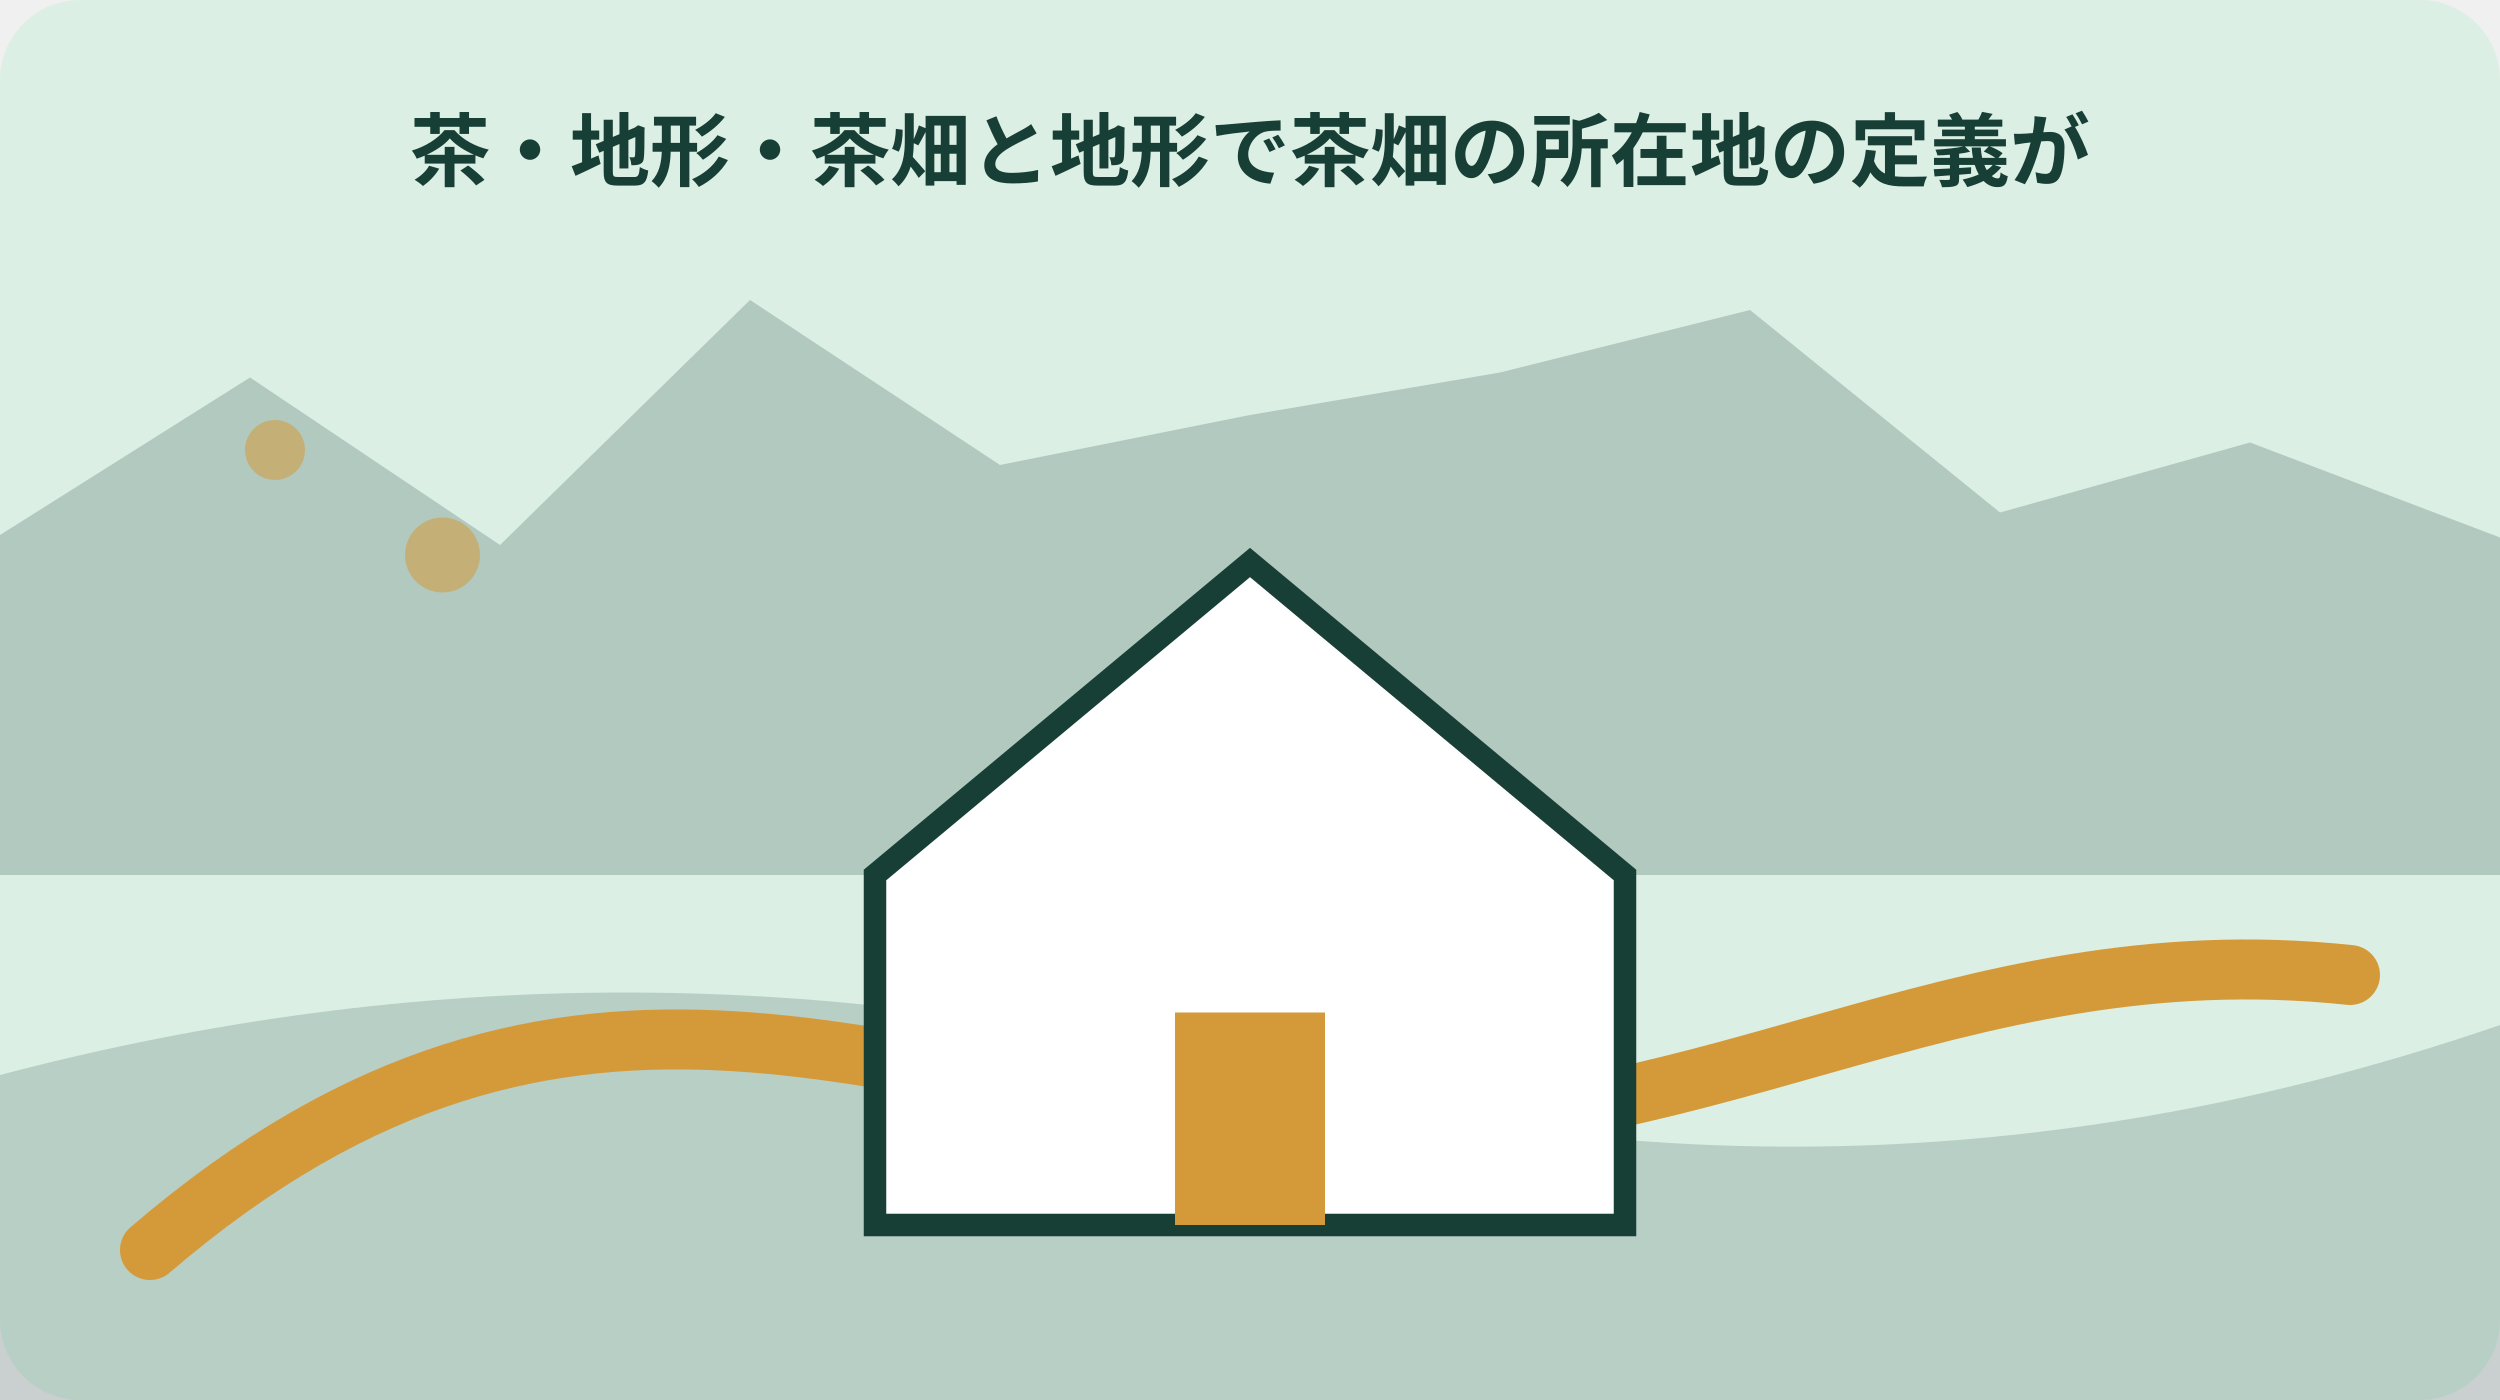
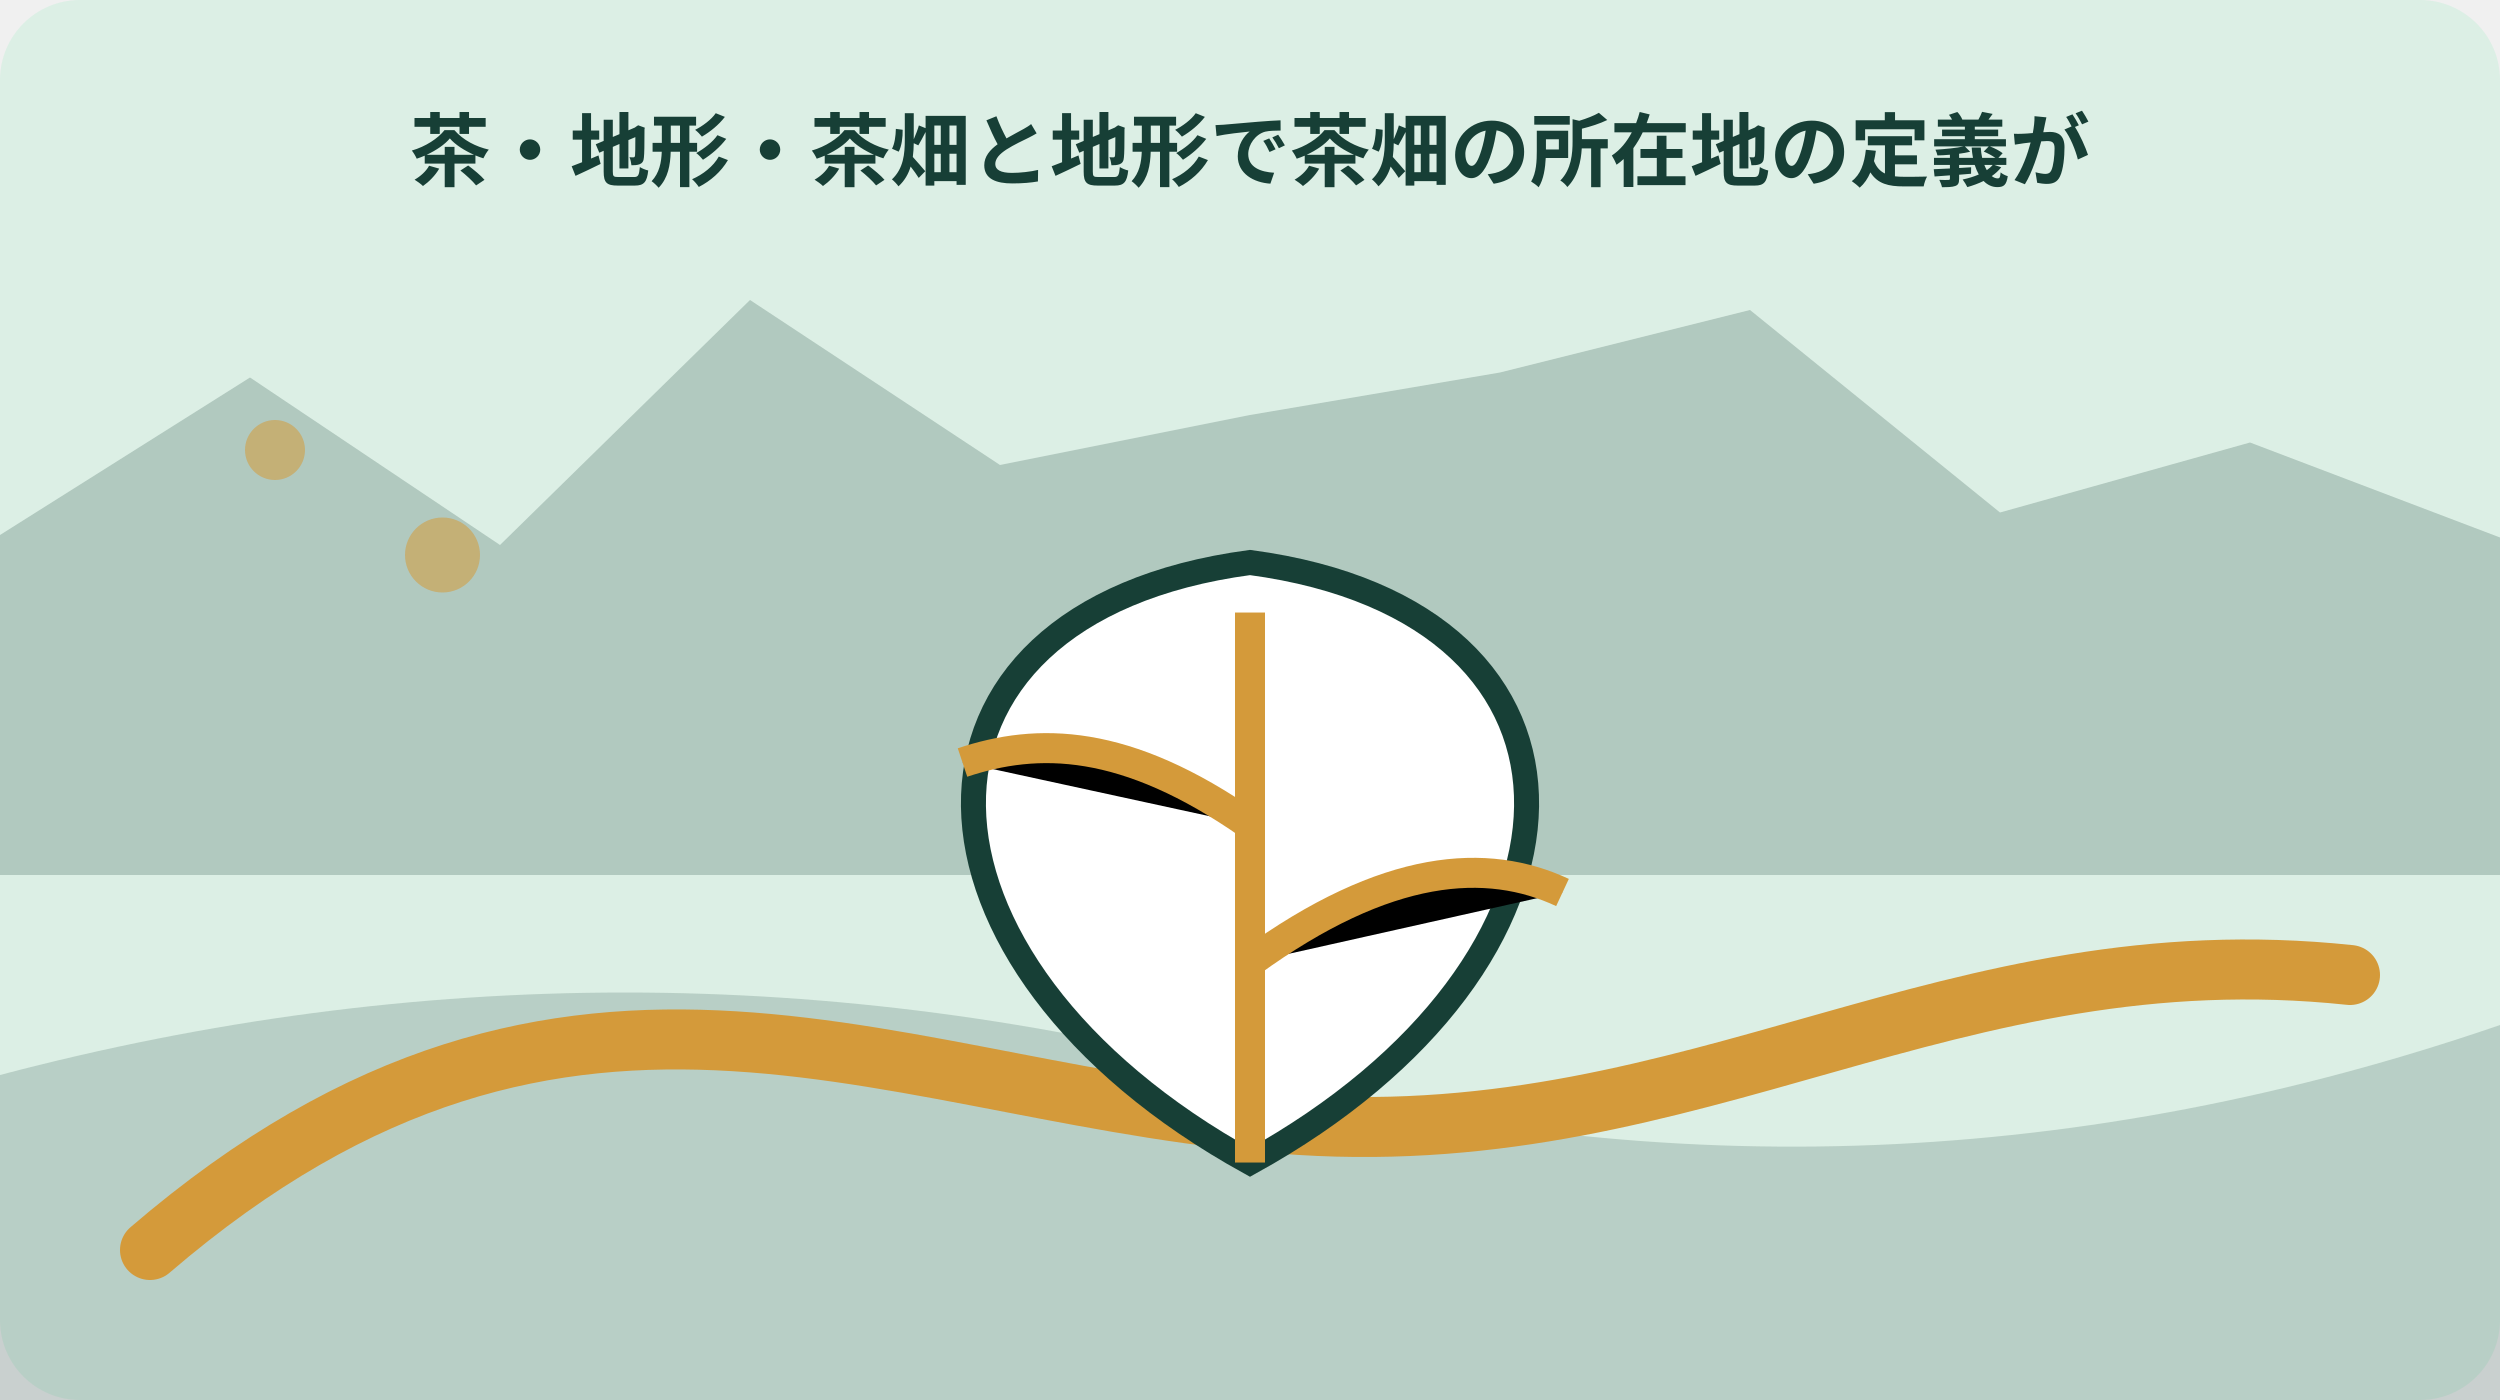
<svg xmlns="http://www.w3.org/2000/svg" width="1000" height="560" viewBox="0 0 1000 560" role="img" aria-labelledby="title desc" data-illustration="mori-editorial" data-topic-id="263" data-scene-index="2">
  <rect width="1000" height="560" rx="32" fill="#dcefe5" />
  <polygon points="0,214 100,151 200,218 300,120 400,186 500,166 600,149 700,124 800,205 900,177 1000,215 1000,350 0,350" fill="#173f36" opacity=".22" />
  <path d="M0 430 Q250 364 500 430 T1000 410 V560 H0Z" fill="#173f36" opacity=".18" />
  <path d="M60 500 C230 354 360 440 520 450 S780 373 940 390" fill="none" stroke="#d49a3a" stroke-width="24" stroke-linecap="round" />
  <circle cx="110" cy="180" r="12" fill="#d49a3a" opacity=".55" />
  <circle cx="177" cy="222" r="15" fill="#d49a3a" opacity=".55" />
-   <g data-scene="home">
-     <path d="M350 350 500 225l150 125v140H350Z" fill="#fff" stroke="#173f36" stroke-width="9" />
-     <rect x="470" y="405" width="60" height="85" fill="#d49a3a" />
+   <g data-scene="tea-leaf">
+     <path d="M500 465C355 385 350 245 500 225c150 20 145 160 0 240Z" fill="#fff" stroke="#173f36" stroke-width="10" />
+     <path d="M500 245v220M500 330c-50-35-85-35-115-25M500 385c55-40 95-42 125-28" stroke="#d49a3a" stroke-width="12" />
  </g>
  <text x="500" y="72" text-anchor="middle" font-family="sans-serif" font-size="32" font-weight="700" fill="#173f36">茶・地形・茶畑と地形で茶畑の所在地の定義が</text>
</svg>
